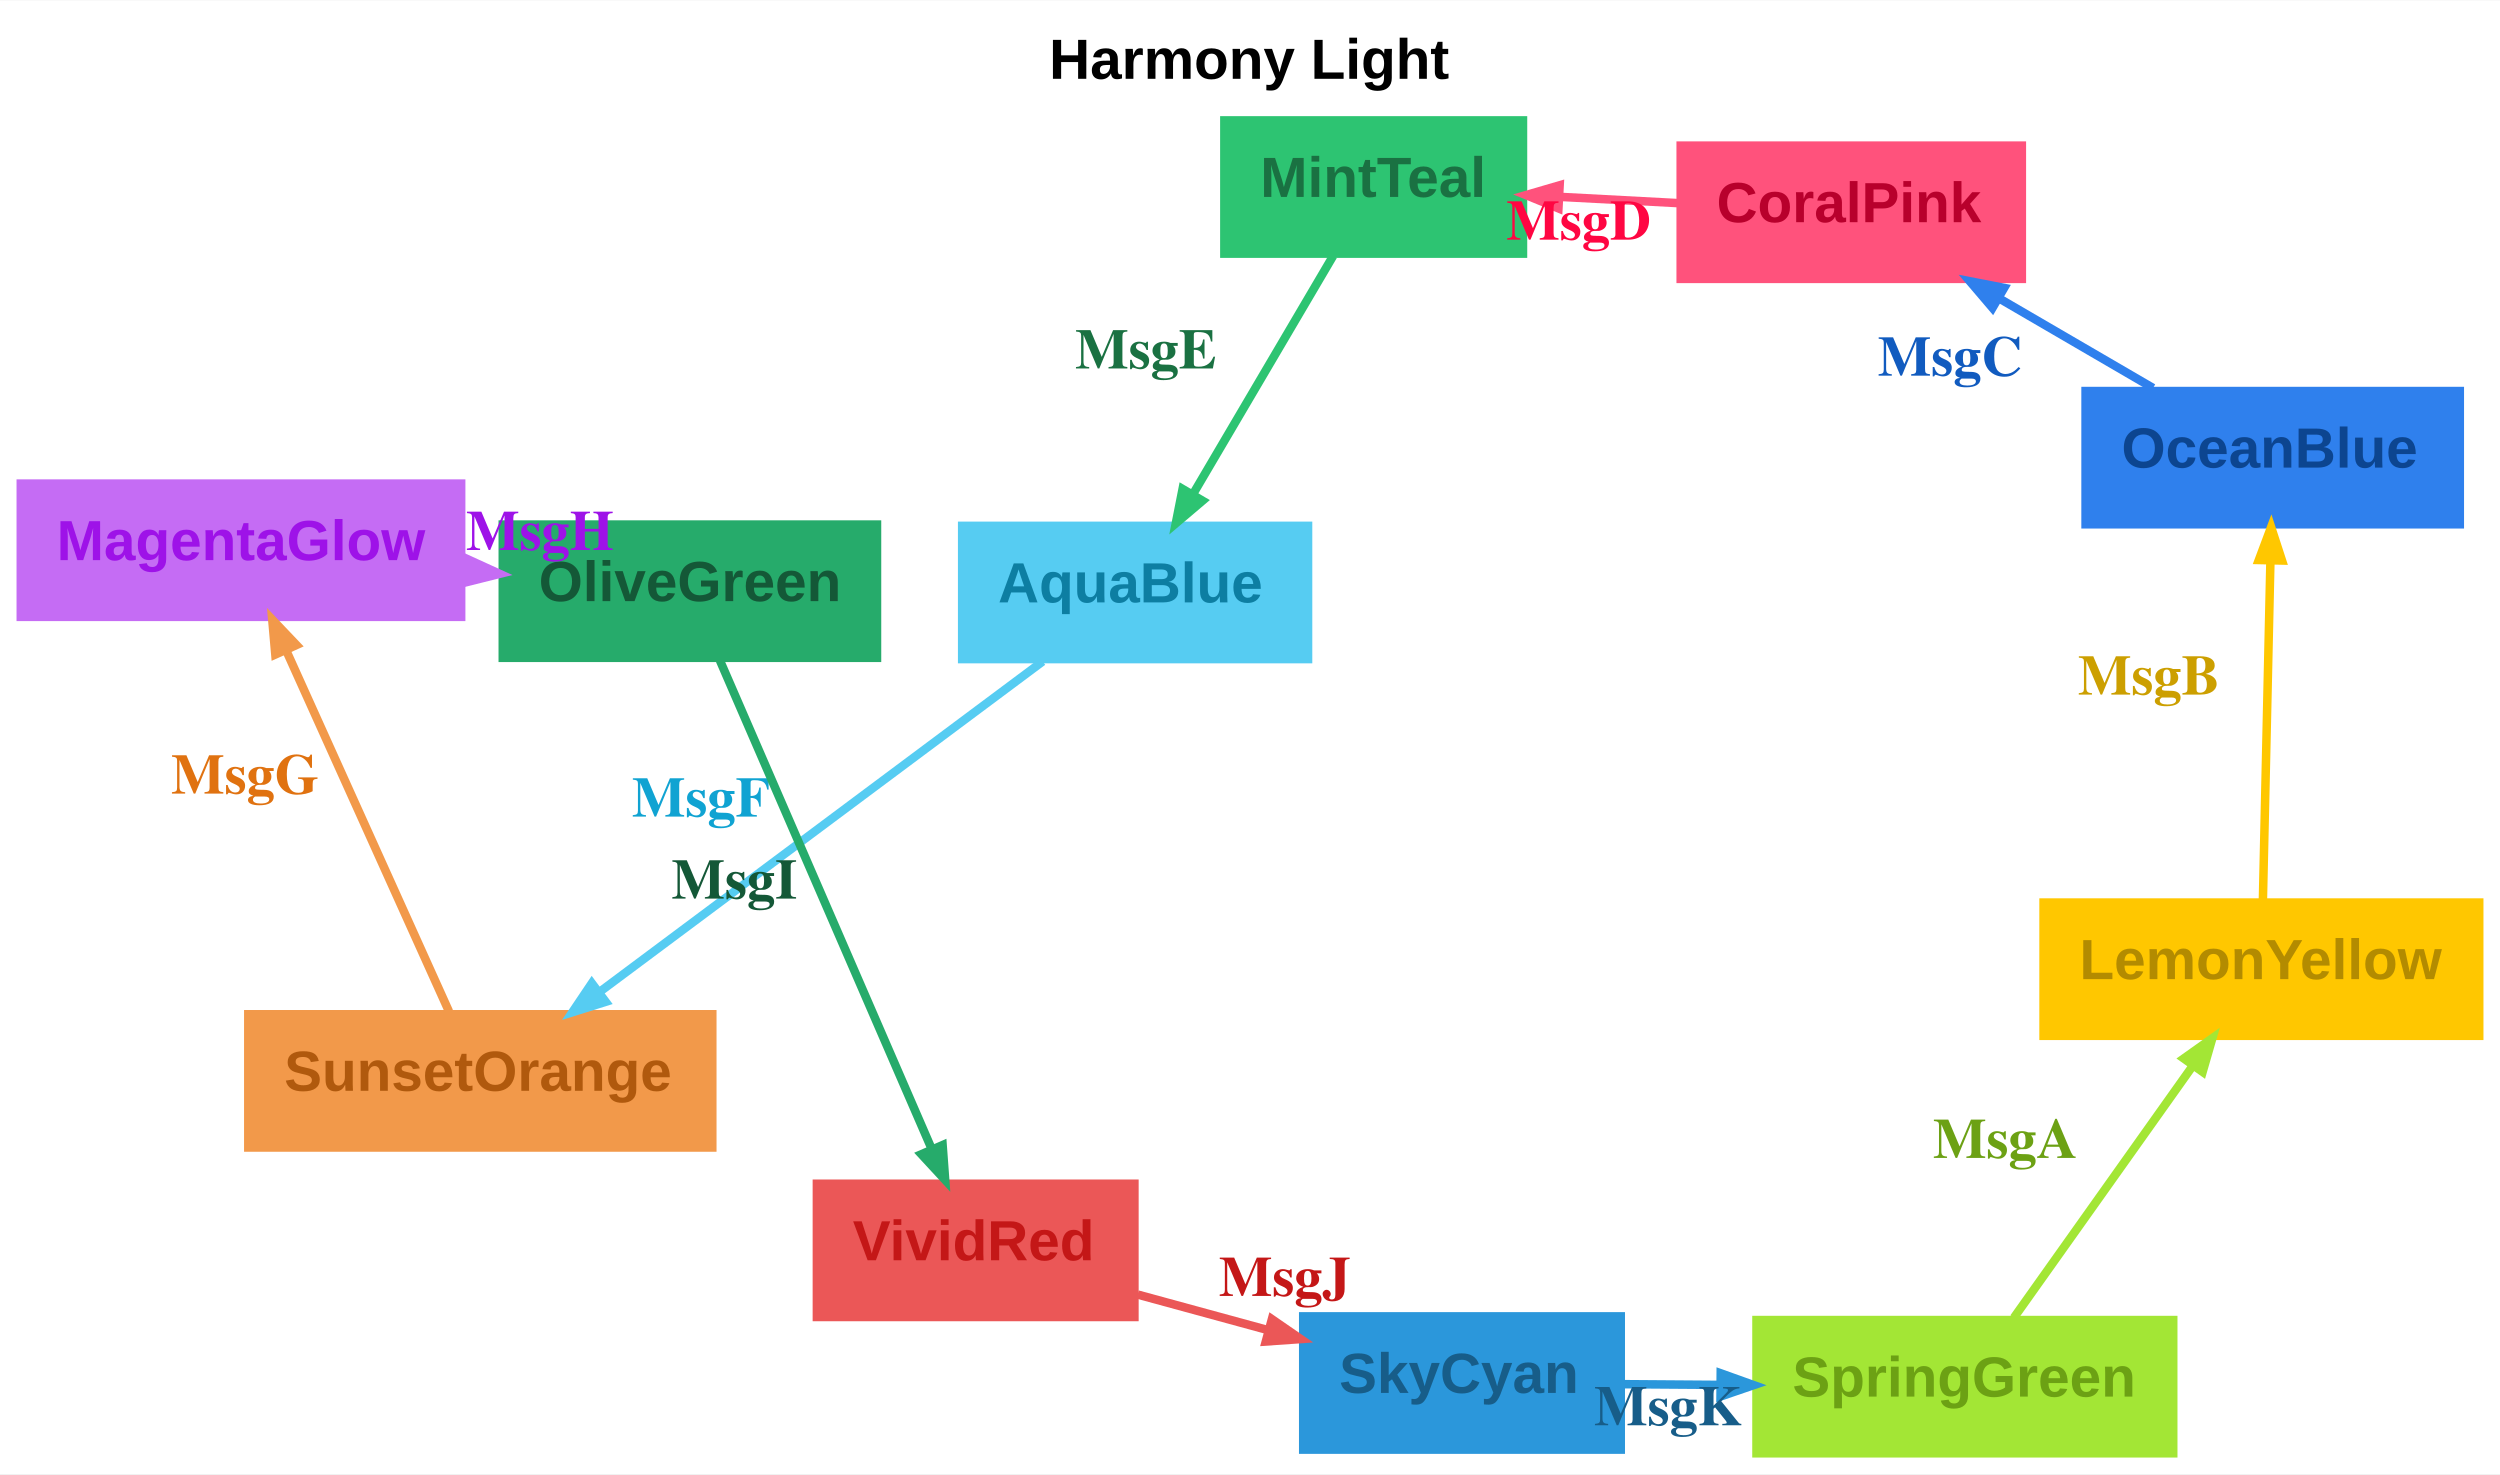
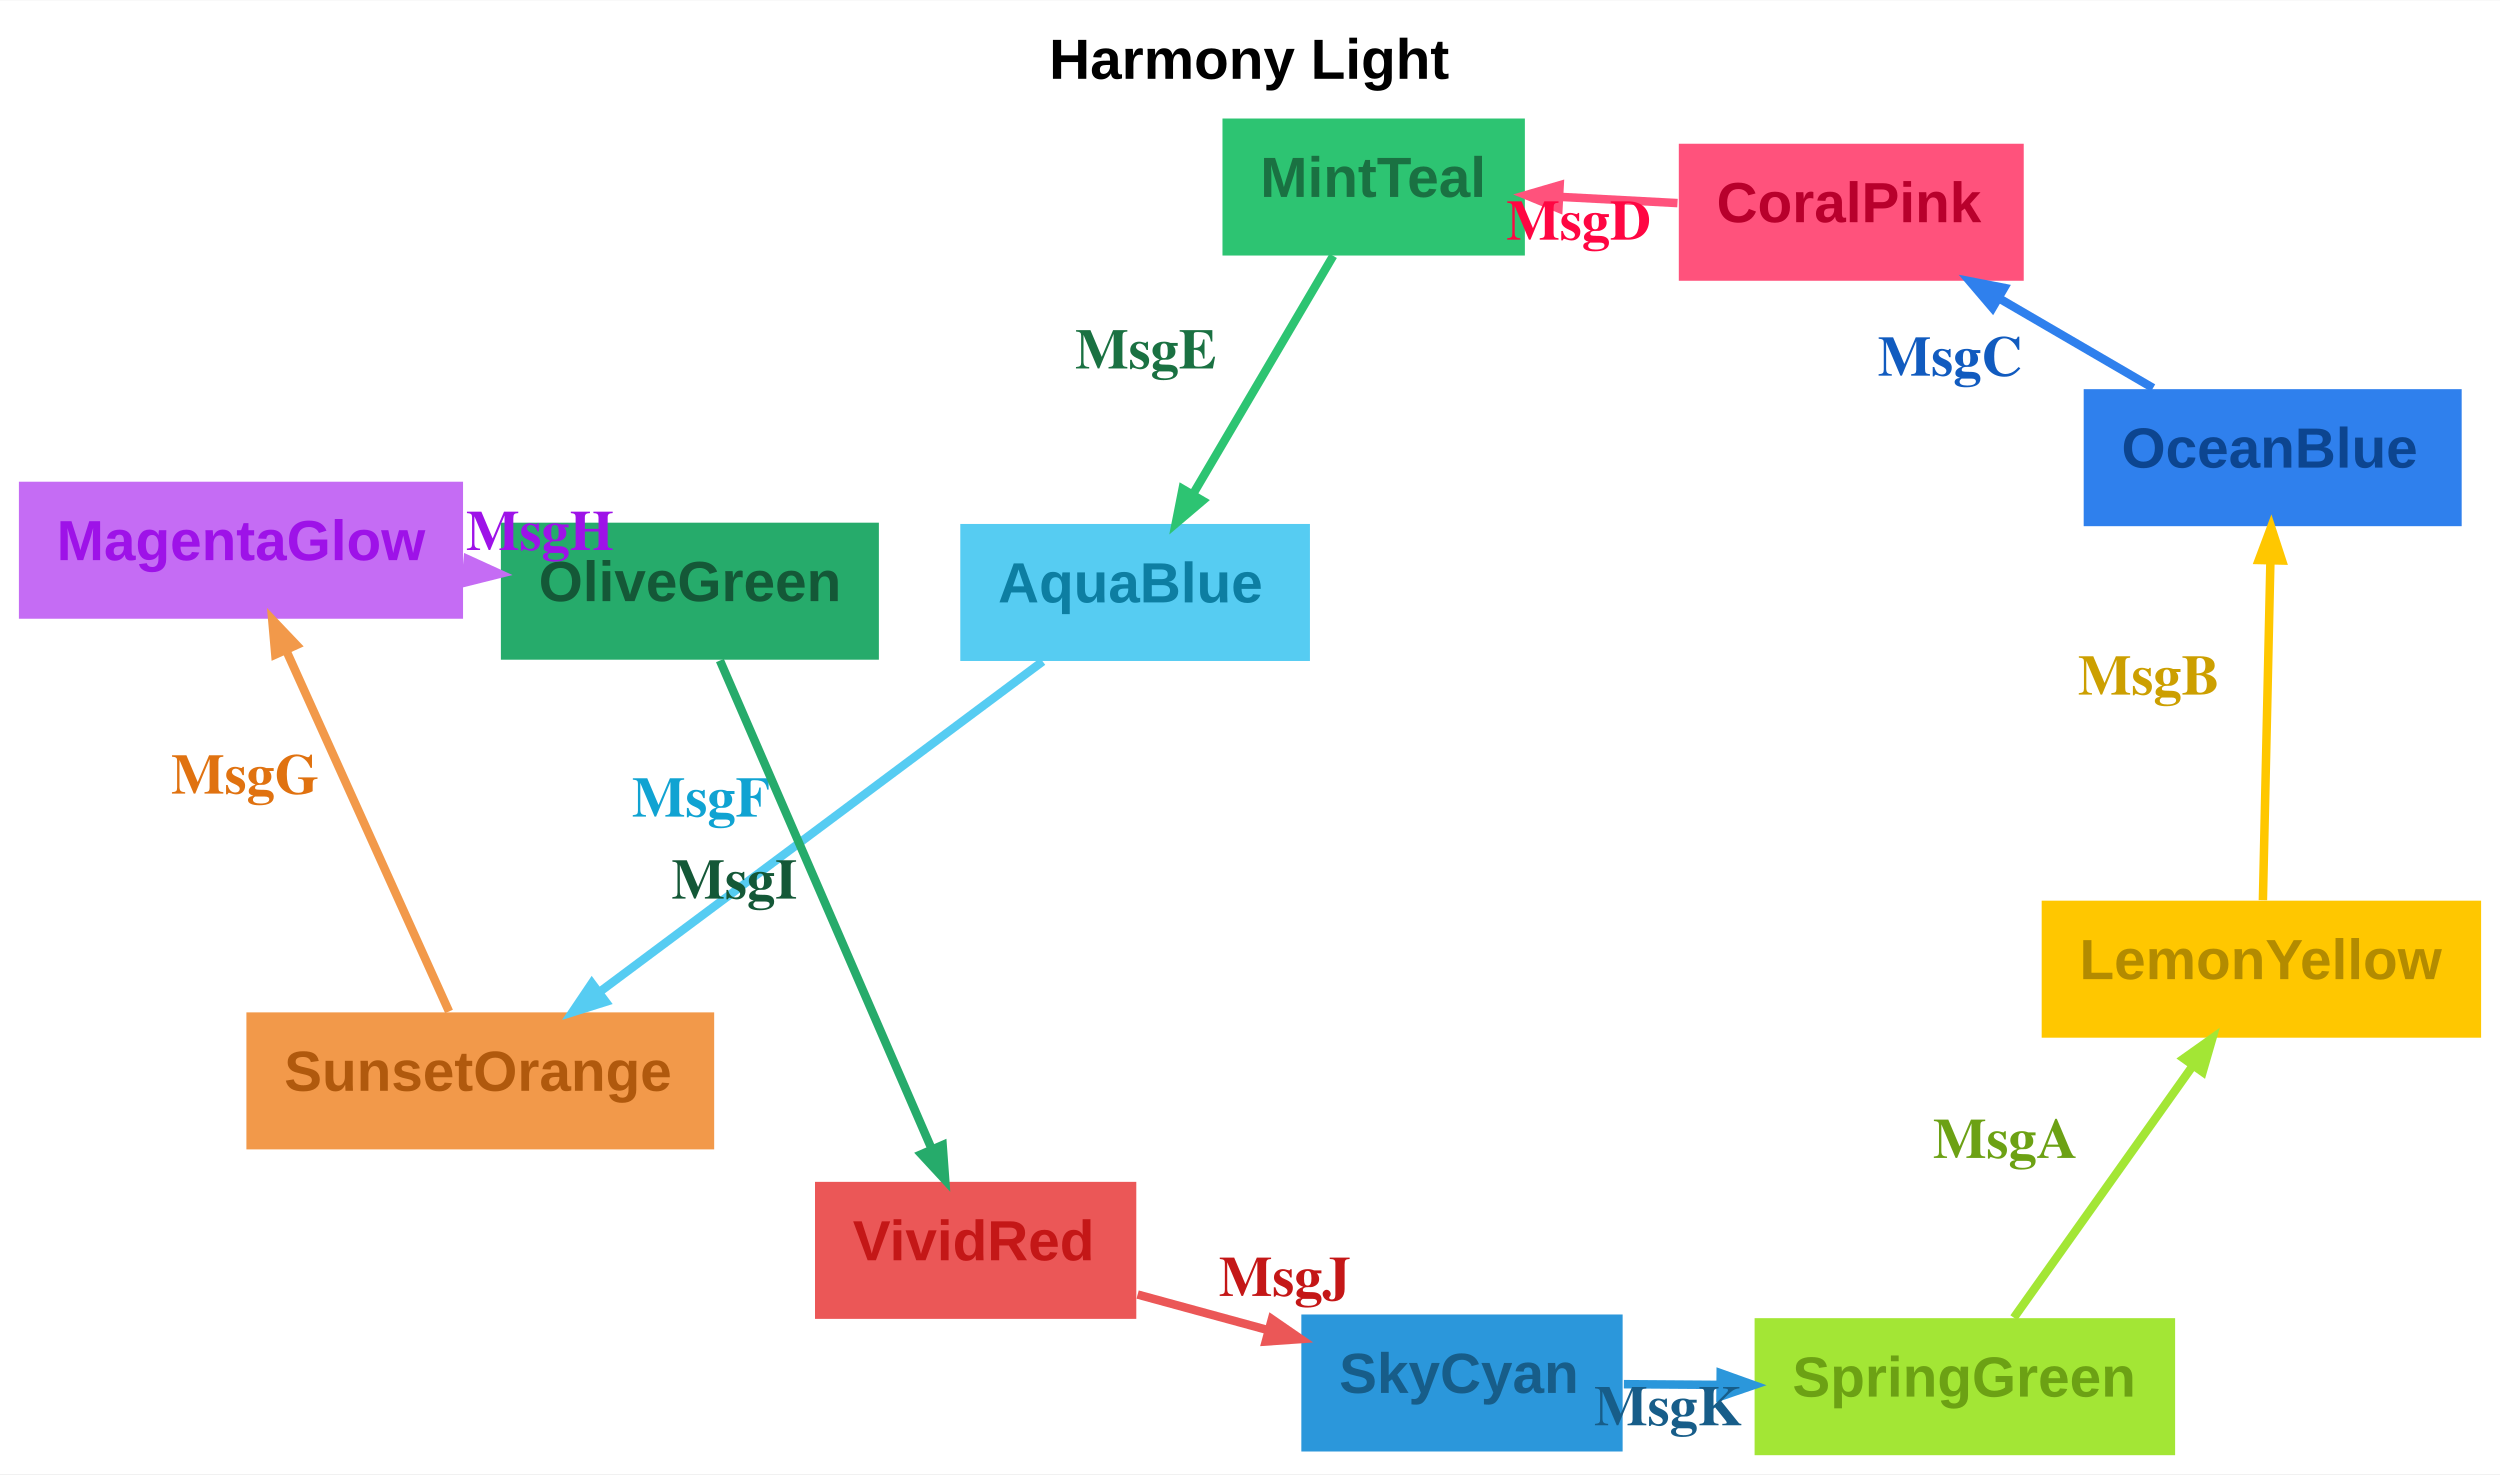
<svg xmlns="http://www.w3.org/2000/svg" width="529pt" height="312pt" viewBox="0.00 0.00 529.11 311.90">
  <g id="graph0" class="graph" transform="scale(1 1) rotate(0) translate(4 307.9)">
    <polygon fill="#ffffff" stroke="transparent" points="-4,4 -4,-307.9 525.11,-307.9 525.11,4 -4,4" />
    <text text-anchor="start" x="218.05" y="-291.3" font-family="Arial" font-weight="bold" font-size="12.00" fill="#000000">Harmony Light</text>
    <g id="node1" class="node">
-       <polygon fill="#a3e635" stroke="#a3e635" points="456.35,-29 367.35,-29 367.35,0 456.35,0 456.35,-29" />
+       <polygon fill="#a3e635" stroke="#a3e635" stroke-width="0" points="456.35,-29 367.35,-29 367.35,0 456.35,0 456.35,-29" />
      <text text-anchor="start" x="375.35" y="-12.4" font-family="Arial" font-weight="bold" font-size="12.00" fill="#6ca114">SpringGreen</text>
    </g>
    <g id="node2" class="node">
-       <polygon fill="#ffc700" stroke="#ffc700" points="521.11,-117.36 428.11,-117.36 428.11,-88.36 521.11,-88.36 521.11,-117.36" />
+       <polygon fill="#ffc700" stroke="#ffc700" stroke-width="0" points="521.11,-117.36 428.11,-117.36 428.11,-88.36 521.11,-88.36 521.11,-117.36" />
      <text text-anchor="start" x="436.11" y="-100.76" font-family="Arial" font-weight="bold" font-size="12.00" fill="#b38b00">LemonYellow</text>
    </g>
    <g id="edge1" class="edge">
      <path fill="none" stroke="#a3e635" stroke-width="1.8" d="M422.22,-29.09C432.57,-43.67 448.58,-66.21 460.18,-82.54" />
      <polygon fill="#a3e635" stroke="#a3e635" stroke-width="1.8" points="458.18,-83.96 464.23,-88.25 462.17,-81.12 458.18,-83.96" />
      <text text-anchor="start" x="405.11" y="-62.91" font-family="Times,serif" font-weight="bold" font-size="12.00" fill="#6ca114">MsgA</text>
    </g>
    <g id="node3" class="node">
-       <polygon fill="#2f80ed" stroke="#2f80ed" points="517,-225.62 437,-225.62 437,-196.62 517,-196.62 517,-225.62" />
+       <polygon fill="#2f80ed" stroke="#2f80ed" stroke-width="0" points="517,-225.62 437,-225.62 437,-196.62 517,-196.62 517,-225.62" />
      <text text-anchor="start" x="445" y="-209.02" font-family="Arial" font-weight="bold" font-size="12.00" fill="#0c4590">OceanBlue</text>
    </g>
    <g id="edge2" class="edge">
      <path fill="none" stroke="#ffc700" stroke-width="1.8" d="M474.93,-117.46C475.34,-135.95 476.05,-167.95 476.52,-189.32" />
      <polygon fill="#ffc700" stroke="#ffc700" stroke-width="1.8" points="474.07,-189.46 476.67,-196.4 478.97,-189.35 474.07,-189.46" />
      <text text-anchor="start" x="435.79" y="-160.98" font-family="Times,serif" font-weight="bold" font-size="12.00" fill="#cc9f00">MsgB</text>
    </g>
    <g id="node4" class="node">
-       <polygon fill="#ff527c" stroke="#ff527c" points="424.31,-277.56 351.31,-277.56 351.31,-248.56 424.31,-248.56 424.31,-277.56" />
+       <polygon fill="#ff527c" stroke="#ff527c" stroke-width="0" points="424.31,-277.56 351.31,-277.56 351.31,-248.56 424.31,-248.56 424.31,-277.56" />
      <text text-anchor="start" x="359.31" y="-260.96" font-family="Arial" font-weight="bold" font-size="12.00" fill="#b8002c">CoralPink</text>
    </g>
    <g id="edge3" class="edge">
      <path fill="none" stroke="#2f80ed" stroke-width="1.8" d="M451.68,-225.86C441.52,-231.78 429.71,-238.66 419.02,-244.88" />
      <polygon fill="#2f80ed" stroke="#2f80ed" stroke-width="1.8" points="417.7,-242.82 412.89,-248.46 420.17,-247.05 417.7,-242.82" />
      <text text-anchor="start" x="393.42" y="-228.48" font-family="Times,serif" font-weight="bold" font-size="12.00" fill="#115bbf">MsgC</text>
    </g>
    <g id="node5" class="node">
-       <polygon fill="#2dc472" stroke="#2dc472" points="318.73,-282.9 254.73,-282.9 254.73,-253.9 318.73,-253.9 318.73,-282.9" />
+       <polygon fill="#2dc472" stroke="#2dc472" stroke-width="0" points="318.73,-282.9 254.73,-282.9 254.73,-253.9 318.73,-253.9 318.73,-282.9" />
      <text text-anchor="start" x="262.73" y="-266.3" font-family="Arial" font-weight="bold" font-size="12.00" fill="#1a7142">MintTeal</text>
    </g>
    <g id="edge4" class="edge">
      <path fill="none" stroke="#ff527c" stroke-width="1.8" d="M351.03,-265C342.99,-265.43 334.45,-265.88 326.31,-266.31" />
      <polygon fill="#ff527c" stroke="#ff527c" stroke-width="1.8" points="325.83,-263.88 318.97,-266.69 326.09,-268.77 325.83,-263.88" />
      <text text-anchor="start" x="314.81" y="-257.26" font-family="Times,serif" font-weight="bold" font-size="12.00" fill="#ff0642">MsgD</text>
    </g>
    <g id="node6" class="node">
-       <polygon fill="#56ccf2" stroke="#56ccf2" points="273.24,-197.09 199.24,-197.09 199.24,-168.09 273.24,-168.09 273.24,-197.09" />
+       <polygon fill="#56ccf2" stroke="#56ccf2" stroke-width="0" points="273.24,-197.09 199.24,-197.09 199.24,-168.09 273.24,-168.09 273.24,-197.09" />
      <text text-anchor="start" x="207.24" y="-180.49" font-family="Arial" font-weight="bold" font-size="12.00" fill="#0d7ea2">AquaBlue</text>
    </g>
    <g id="edge5" class="edge">
      <path fill="none" stroke="#2dc472" stroke-width="1.8" d="M278.16,-253.84C270.04,-240.03 257.75,-219.14 248.57,-203.54" />
      <polygon fill="#2dc472" stroke="#2dc472" stroke-width="1.8" points="250.51,-202.01 244.85,-197.21 246.29,-204.49 250.51,-202.01" />
      <text text-anchor="start" x="223.55" y="-230" font-family="Times,serif" font-weight="bold" font-size="12.00" fill="#1a7142">MsgE</text>
    </g>
    <g id="node7" class="node">
-       <polygon fill="#f2994a" stroke="#f2994a" points="147.15,-93.72 48.15,-93.72 48.15,-64.72 147.15,-64.72 147.15,-93.72" />
+       <polygon fill="#f2994a" stroke="#f2994a" stroke-width="0" points="147.15,-93.72 48.15,-93.72 48.15,-64.72 147.15,-64.72 147.15,-93.72" />
      <text text-anchor="start" x="56.15" y="-77.12" font-family="Arial" font-weight="bold" font-size="12.00" fill="#b0590d">SunsetOrange</text>
    </g>
    <g id="edge6" class="edge">
      <path fill="none" stroke="#56ccf2" stroke-width="1.8" d="M216.68,-168C192.12,-149.68 149.96,-118.23 122.97,-98.1" />
      <polygon fill="#56ccf2" stroke="#56ccf2" stroke-width="1.8" points="124.19,-95.96 117.12,-93.74 121.26,-99.89 124.19,-95.96" />
      <text text-anchor="start" x="129.75" y="-135.16" font-family="Times,serif" font-weight="bold" font-size="12.00" fill="#10a3d2">MsgF</text>
    </g>
    <g id="node8" class="node">
-       <polygon fill="#c56cf4" stroke="#c56cf4" points="94,-206.03 0,-206.03 0,-177.03 94,-177.03 94,-206.03" />
+       <polygon fill="#c56cf4" stroke="#c56cf4" stroke-width="0" points="94,-206.03 0,-206.03 0,-177.03 94,-177.03 94,-206.03" />
      <text text-anchor="start" x="8" y="-189.43" font-family="Arial" font-weight="bold" font-size="12.00" fill="#9e12e8">MagentaGlow</text>
    </g>
    <g id="edge7" class="edge">
      <path fill="none" stroke="#f2994a" stroke-width="1.8" d="M91.03,-93.91C82.23,-113.41 66.63,-148 56.56,-170.34" />
      <polygon fill="#f2994a" stroke="#f2994a" stroke-width="1.8" points="54.27,-169.46 53.62,-176.85 58.74,-171.47 54.27,-169.46" />
      <text text-anchor="start" x="32.22" y="-140.02" font-family="Times,serif" font-weight="bold" font-size="12.00" fill="#e07210">MsgG</text>
    </g>
    <g id="node9" class="node">
-       <polygon fill="#26ab6b" stroke="#26ab6b" points="182.01,-197.36 102.01,-197.36 102.01,-168.36 182.01,-168.36 182.01,-197.36" />
+       <polygon fill="#26ab6b" stroke="#26ab6b" stroke-width="0" points="182.01,-197.36 102.01,-197.36 102.01,-168.36 182.01,-168.36 182.01,-197.36" />
      <text text-anchor="start" x="110.01" y="-180.76" font-family="Arial" font-weight="bold" font-size="12.00" fill="#145837">OliveGreen</text>
    </g>
    <g id="edge8" class="edge">
      <path fill="none" stroke="#c56cf4" stroke-width="1.8" d="M94.23,-187.22C94.38,-187.21 94.54,-187.19 94.7,-187.18" />
      <polygon fill="#c56cf4" stroke="#c56cf4" stroke-width="1.8" points="95,-189.61 101.75,-186.53 94.55,-184.73 95,-189.61" />
      <text text-anchor="start" x="94.64" y="-191.58" font-family="Times,serif" font-weight="bold" font-size="12.00" fill="#9e12e8">MsgH</text>
    </g>
    <g id="node10" class="node">
-       <polygon fill="#eb5757" stroke="#eb5757" points="236.49,-57.85 168.49,-57.85 168.49,-28.85 236.49,-28.85 236.49,-57.85" />
+       <polygon fill="#eb5757" stroke="#eb5757" stroke-width="0" points="236.49,-57.85 168.49,-57.85 168.49,-28.85 236.49,-28.85 236.49,-57.85" />
      <text text-anchor="start" x="176.49" y="-41.25" font-family="Arial" font-weight="bold" font-size="12.00" fill="#c41717">VividRed</text>
    </g>
    <g id="edge9" class="edge">
      <path fill="none" stroke="#26ab6b" stroke-width="1.8" d="M148.37,-168.19C159.09,-143.45 180.82,-93.33 193.24,-64.69" />
      <polygon fill="#26ab6b" stroke="#26ab6b" stroke-width="1.8" points="195.5,-65.64 196.04,-58.24 191,-63.69 195.5,-65.64" />
      <text text-anchor="start" x="138.12" y="-117.8" font-family="Times,serif" font-weight="bold" font-size="12.00" fill="#145837">MsgI</text>
    </g>
    <g id="node11" class="node">
-       <polygon fill="#2b97db" stroke="#2b97db" points="339.42,-29.78 271.42,-29.78 271.42,-0.78 339.42,-0.78 339.42,-29.78" />
+       <polygon fill="#2b97db" stroke="#2b97db" stroke-width="0" points="339.42,-29.78 271.42,-29.78 271.42,-0.78 339.42,-0.78 339.42,-29.78" />
      <text text-anchor="start" x="279.42" y="-13.18" font-family="Arial" font-weight="bold" font-size="12.00" fill="#175d89">SkyCyan</text>
    </g>
    <g id="edge10" class="edge">
      <path fill="none" stroke="#eb5757" stroke-width="1.8" d="M236.77,-34C245.62,-31.59 255.24,-28.96 264.4,-26.46" />
      <polygon fill="#eb5757" stroke="#eb5757" stroke-width="1.8" points="265.19,-28.79 271.3,-24.58 263.9,-24.06 265.19,-28.79" />
      <text text-anchor="start" x="253.97" y="-33.71" font-family="Times,serif" font-weight="bold" font-size="12.00" fill="#c41717">MsgJ</text>
    </g>
    <g id="edge11" class="edge">
      <path fill="none" stroke="#2b97db" stroke-width="1.8" d="M339.68,-15.03C346.11,-14.98 352.96,-14.93 359.79,-14.88" />
      <polygon fill="#2b97db" stroke="#2b97db" stroke-width="1.8" points="360.18,-17.33 367.16,-14.83 360.14,-12.43 360.18,-17.33" />
      <text text-anchor="start" x="333.39" y="-6.33" font-family="Times,serif" font-weight="bold" font-size="12.00" fill="#175d89">MsgK</text>
    </g>
  </g>
</svg>
